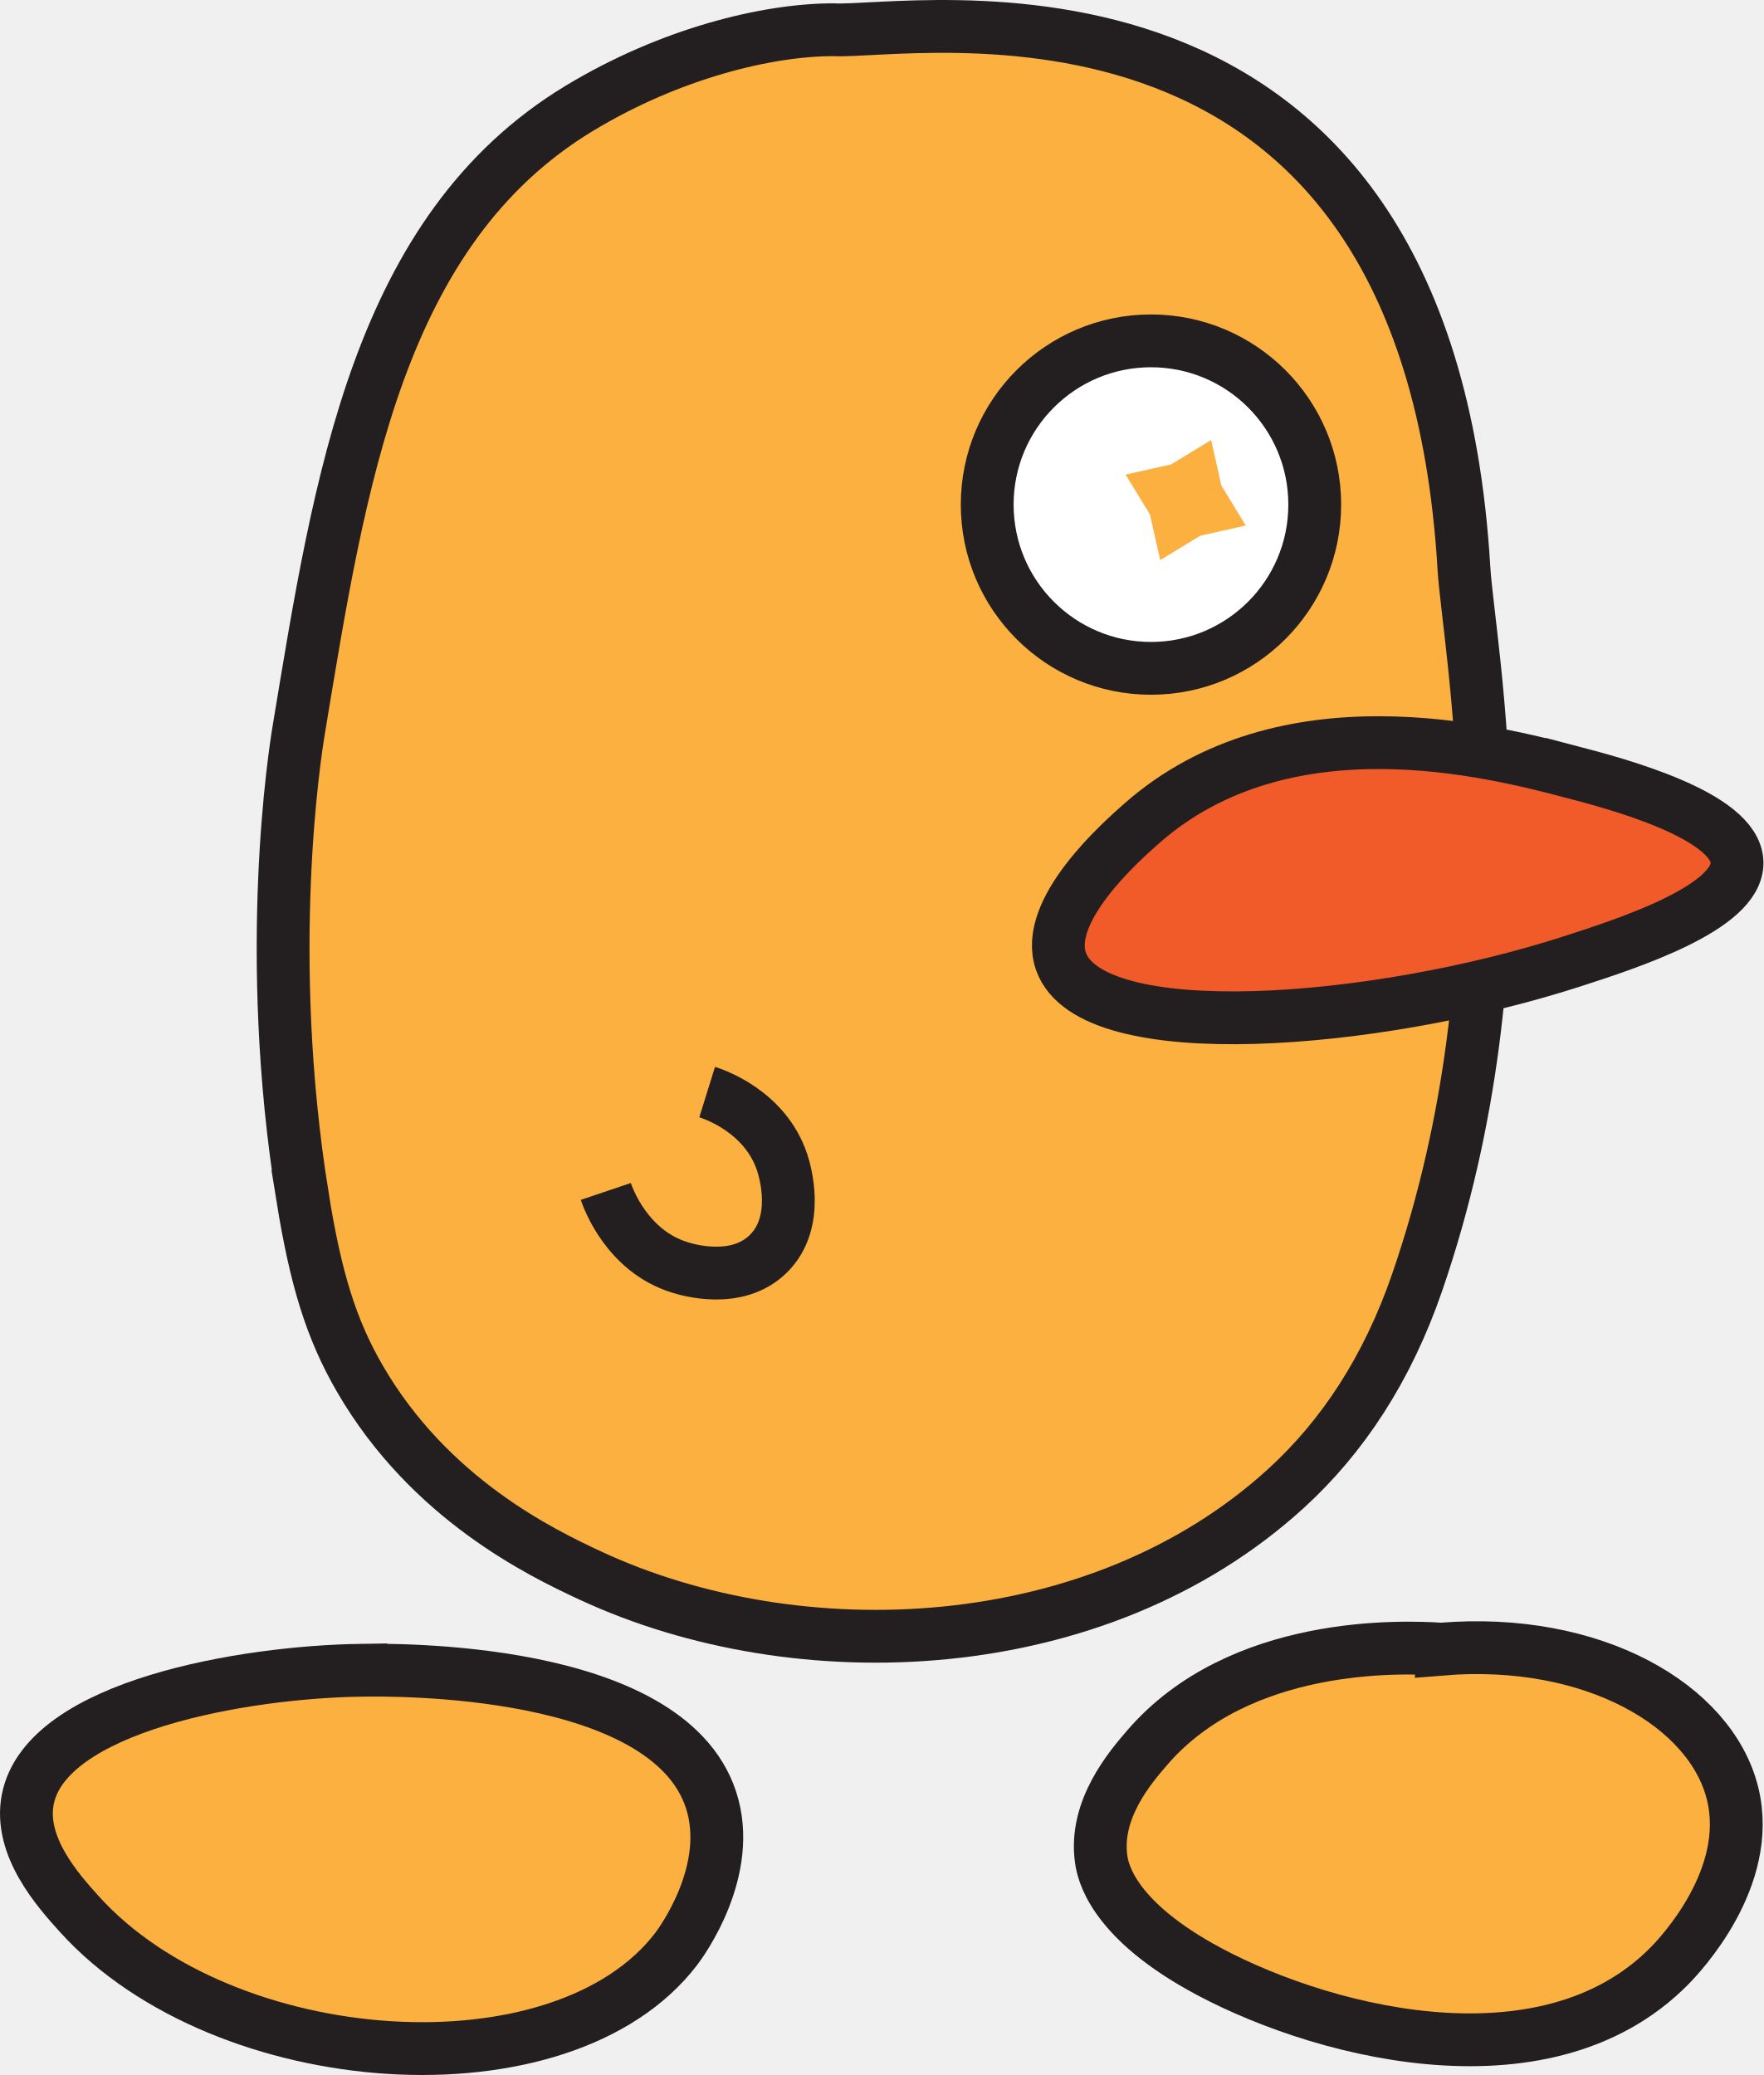
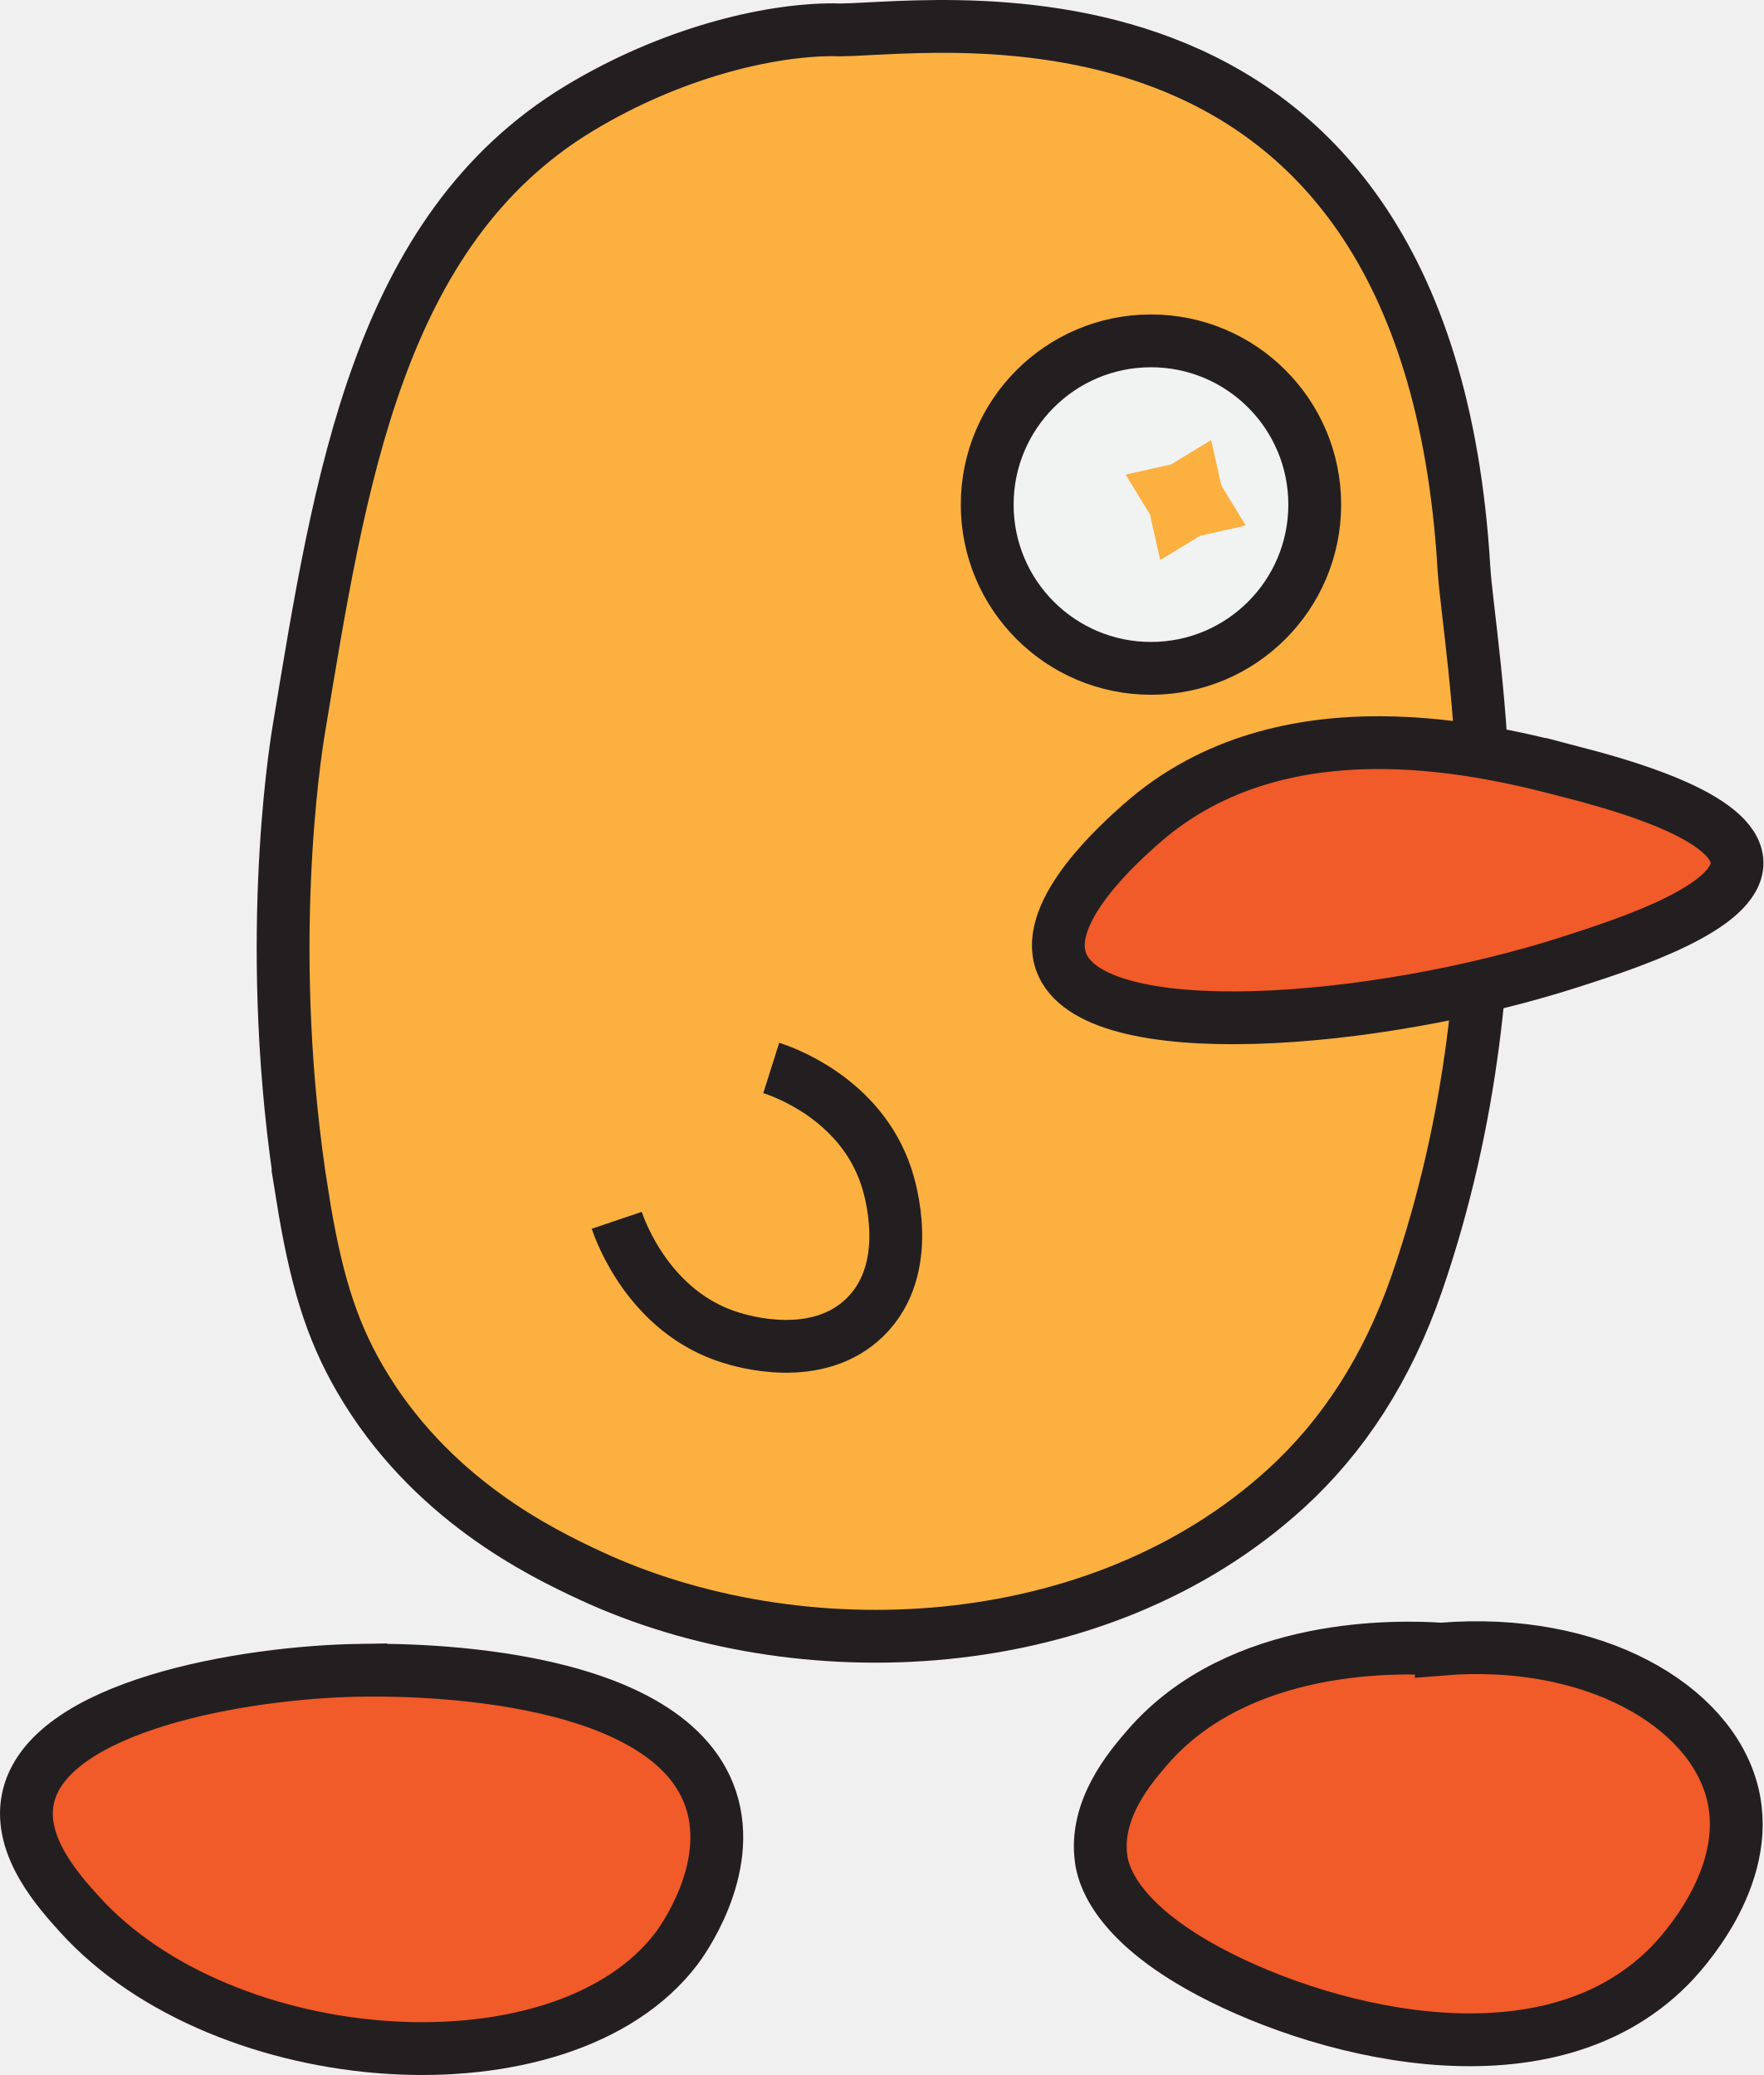
<svg xmlns="http://www.w3.org/2000/svg" viewBox="0 0 1335.67 1571.87">
  <defs>
    <style>
      .cls-1, .cls-2, .cls-3, .cls-4 {
        stroke: #231f20;
        stroke-miterlimit: 10;
        stroke-width: 40px;
      }

      .cls-1, .cls-5 {
        fill: #fbb040;
      }

      .cls-2 {
        fill: none;
      }

      .cls-3 {
-         fill: #fff;
+         fill: #f1f2f2;
      }

      .cls-4 {
        fill: #f15a29;
      }
    </style>
  </defs>
  <g id="Layer_1" data-name="Layer 1">
-     <path class="cls-1" d="M273.21,1265.26c-87.9,1.3-238.29,26.88-252.17,97.83-7.02,35.87,23.51,69.67,39.13,86.96,109.71,121.44,366.12,139.32,452.17,26.09,3.27-4.3,43.9-59.34,26.09-113.04-33.58-101.25-241.9-98.18-265.22-97.83Z" />
-     <path class="cls-1" d="M1091.69,1249.25c-30.37-1.93-152.85-6.51-222.84,74.72-12.62,14.64-40.21,46.65-34.78,84.56,1.3,9.08,8.03,43.27,73.91,80.66,85.19,48.34,260.72,97.16,356.52,0,8.03-8.14,63.47-66.59,47.83-130.43-16.39-66.86-105.71-118.96-220.64-109.5Z" />
+     <path class="cls-4" d="M273.21,1265.26c-87.9,1.3-238.29,26.88-252.17,97.83-7.02,35.87,23.51,69.67,39.13,86.96,109.71,121.44,366.12,139.32,452.17,26.09,3.27-4.3,43.9-59.34,26.09-113.04-33.58-101.25-241.9-98.18-265.22-97.83Z" />
+     <path class="cls-4" d="M1091.69,1249.25c-30.37-1.93-152.85-6.51-222.84,74.72-12.62,14.64-40.21,46.65-34.78,84.56,1.3,9.08,8.03,43.27,73.91,80.66,85.19,48.34,260.72,97.16,356.52,0,8.03-8.14,63.47-66.59,47.83-130.43-16.39-66.86-105.71-118.96-220.64-109.5Z" />
  </g>
  <g id="Layer_2" data-name="Layer 2">
    <path class="cls-1" d="M229.12,906.48c-29.67-184.43-5.71-336.31-2.85-353.58,31.24-188.45,59.76-378.46,212.48-470.83,68.95-41.7,142.52-59.56,192.43-59.54,58.46,3.37,449.07-72.46,477.62,407.76,3.52,59.18,50.28,292.71-35.54,541.51-22.5,65.24-56.41,116.68-99.24,155.76-142.89,130.38-369.38,139.24-526.91,65.96-37.16-17.29-121.67-57.96-174.51-149.1-21.86-37.7-33.48-75.74-43.49-137.94Z" />
    <path class="cls-4" d="M1190.6,584.84c31.9,8.35,124.34,32.54,125.07,68.47.69,34.39-82.96,61.41-125.07,75.01-149.16,48.18-363.91,65.06-386.96.05-13.66-38.56,45.45-90.77,60.87-104.39,108.7-96.02,266.57-54.7,326.09-39.13Z" />
-     <path class="cls-2" d="M458.85,902.55c1.69,5.01,16,45.21,56.14,57.57,5.19,1.6,42.88,13.21,66.84-10.22,24.86-24.3,12.3-64.19,10.62-69.26-12.91-38.93-52.15-51.9-56.83-53.36" />
+     <path class="cls-2" d="M467.12,924.42c2.61,7.71,24.63,69.59,86.04,88.76,7.93,2.48,65.6,20.48,102.13-15.45,37.9-37.27,18.54-98.65,15.95-106.45-19.9-59.92-79.92-80.01-87.09-82.28" />
    <circle class="cls-3" cx="871.77" cy="382.25" r="124.04" />
    <polygon class="cls-5" points="943.54 398.09 909 405.87 878.77 424.29 871 389.76 852.57 359.53 887.11 351.76 917.34 333.33 925.11 367.87 943.54 398.09" />
  </g>
</svg>
